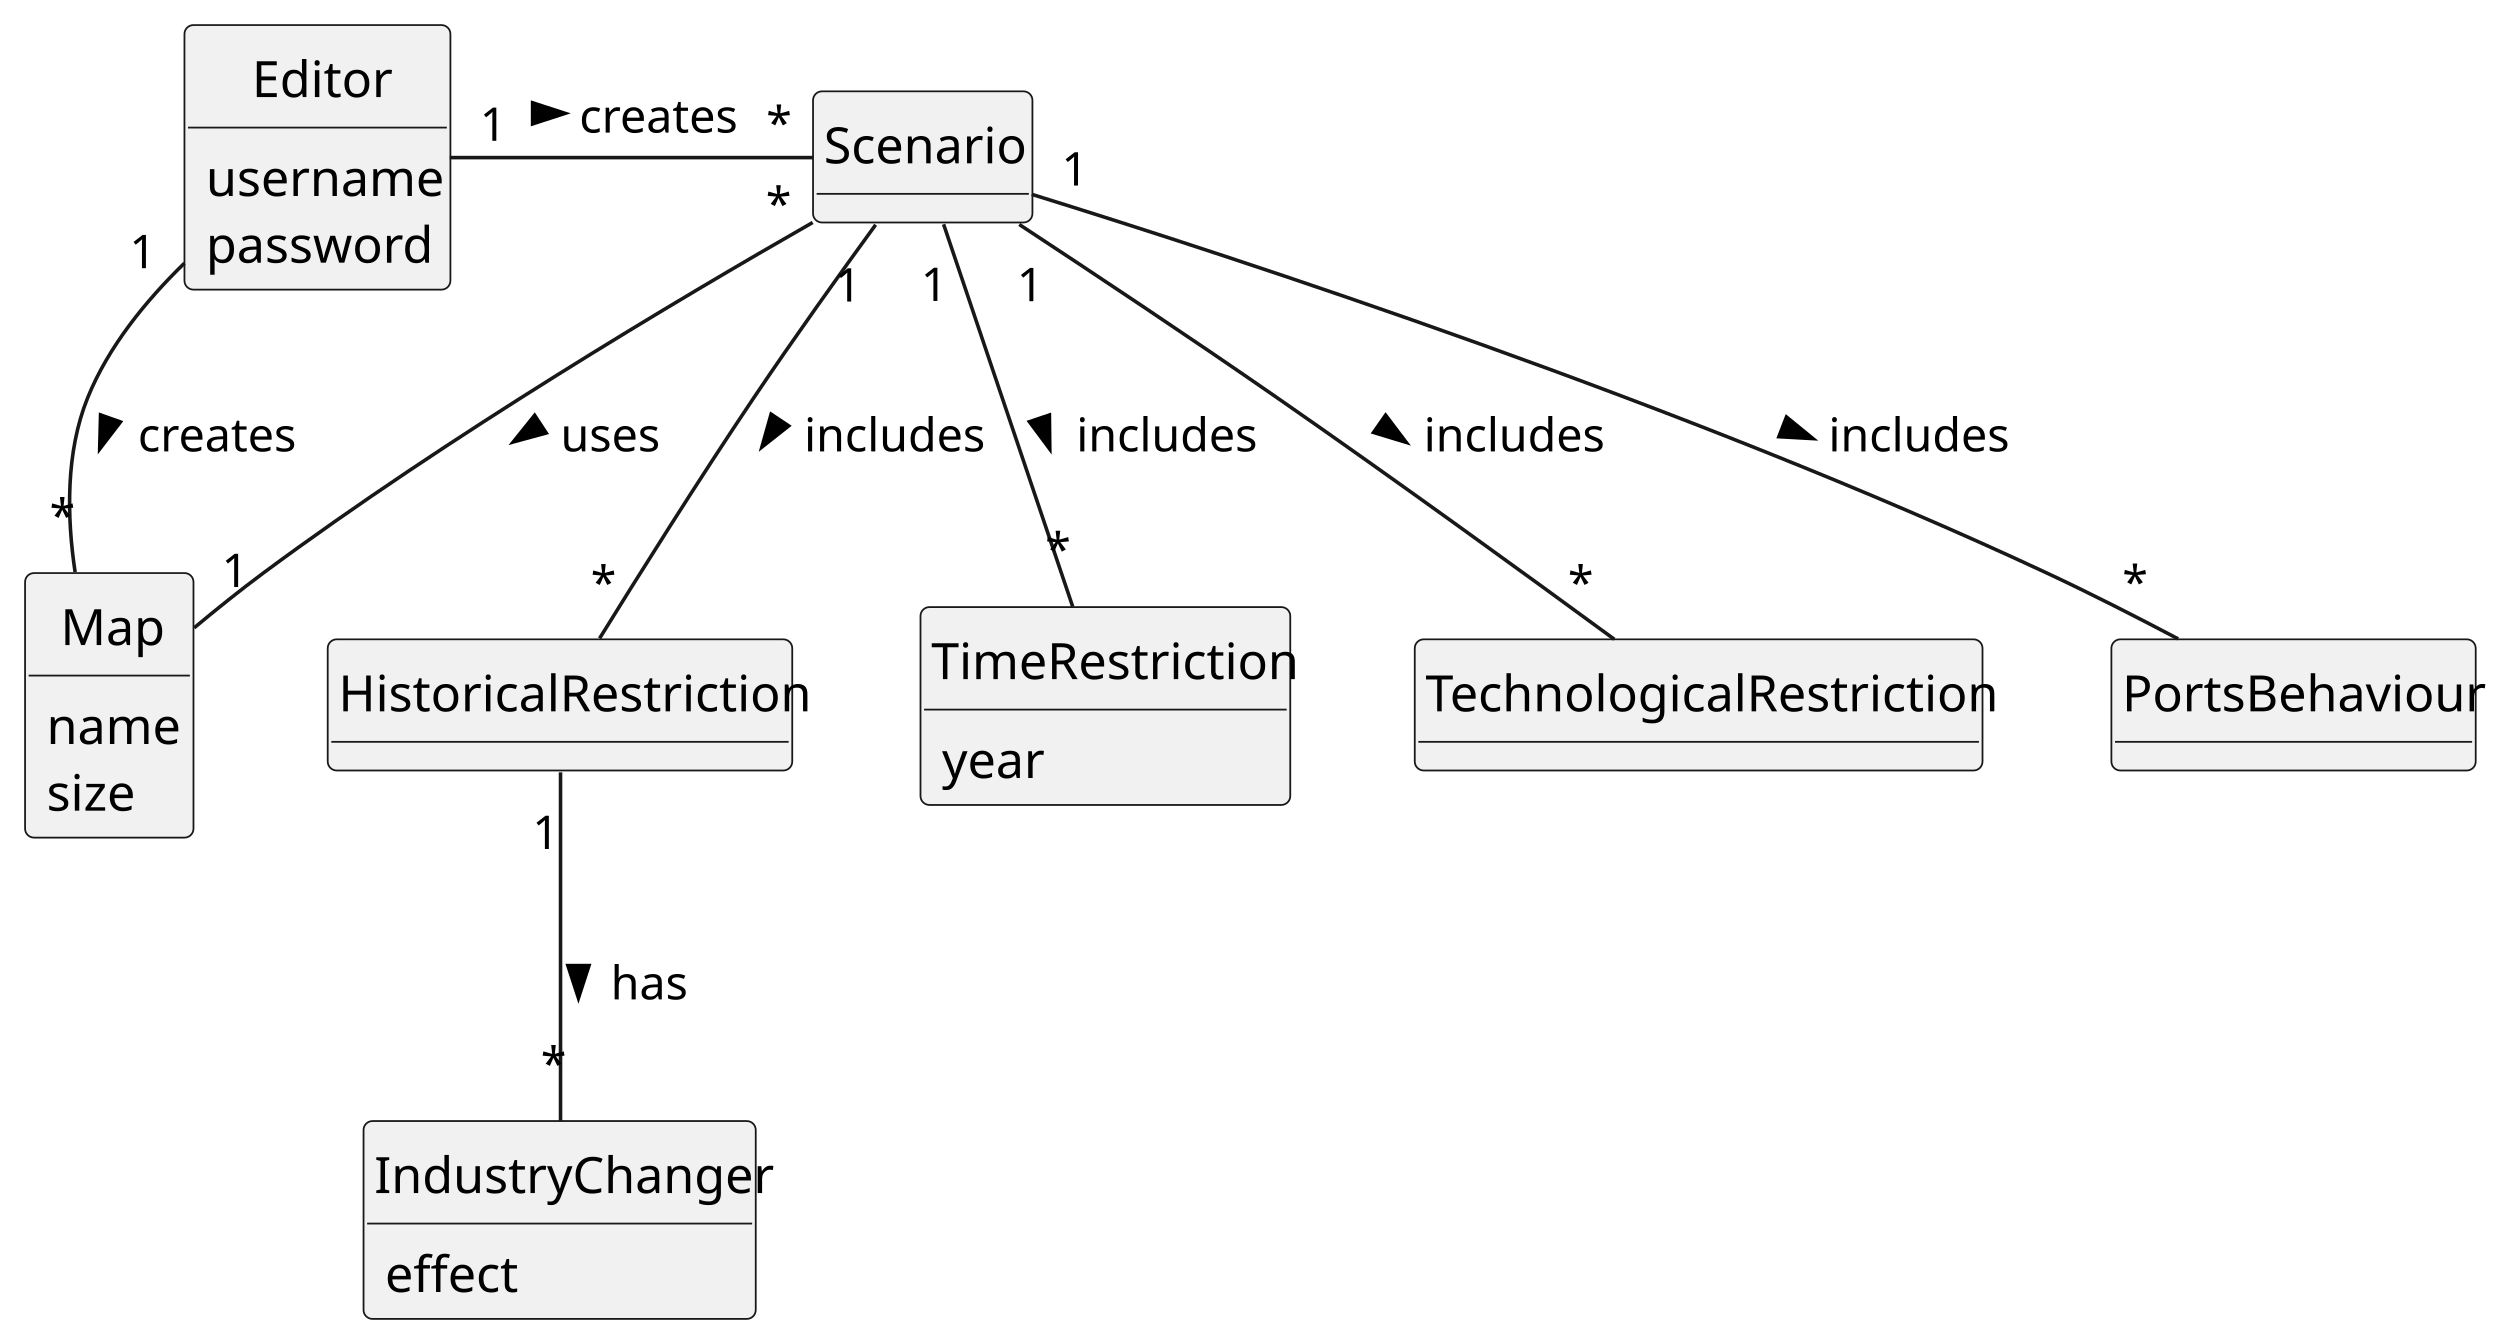
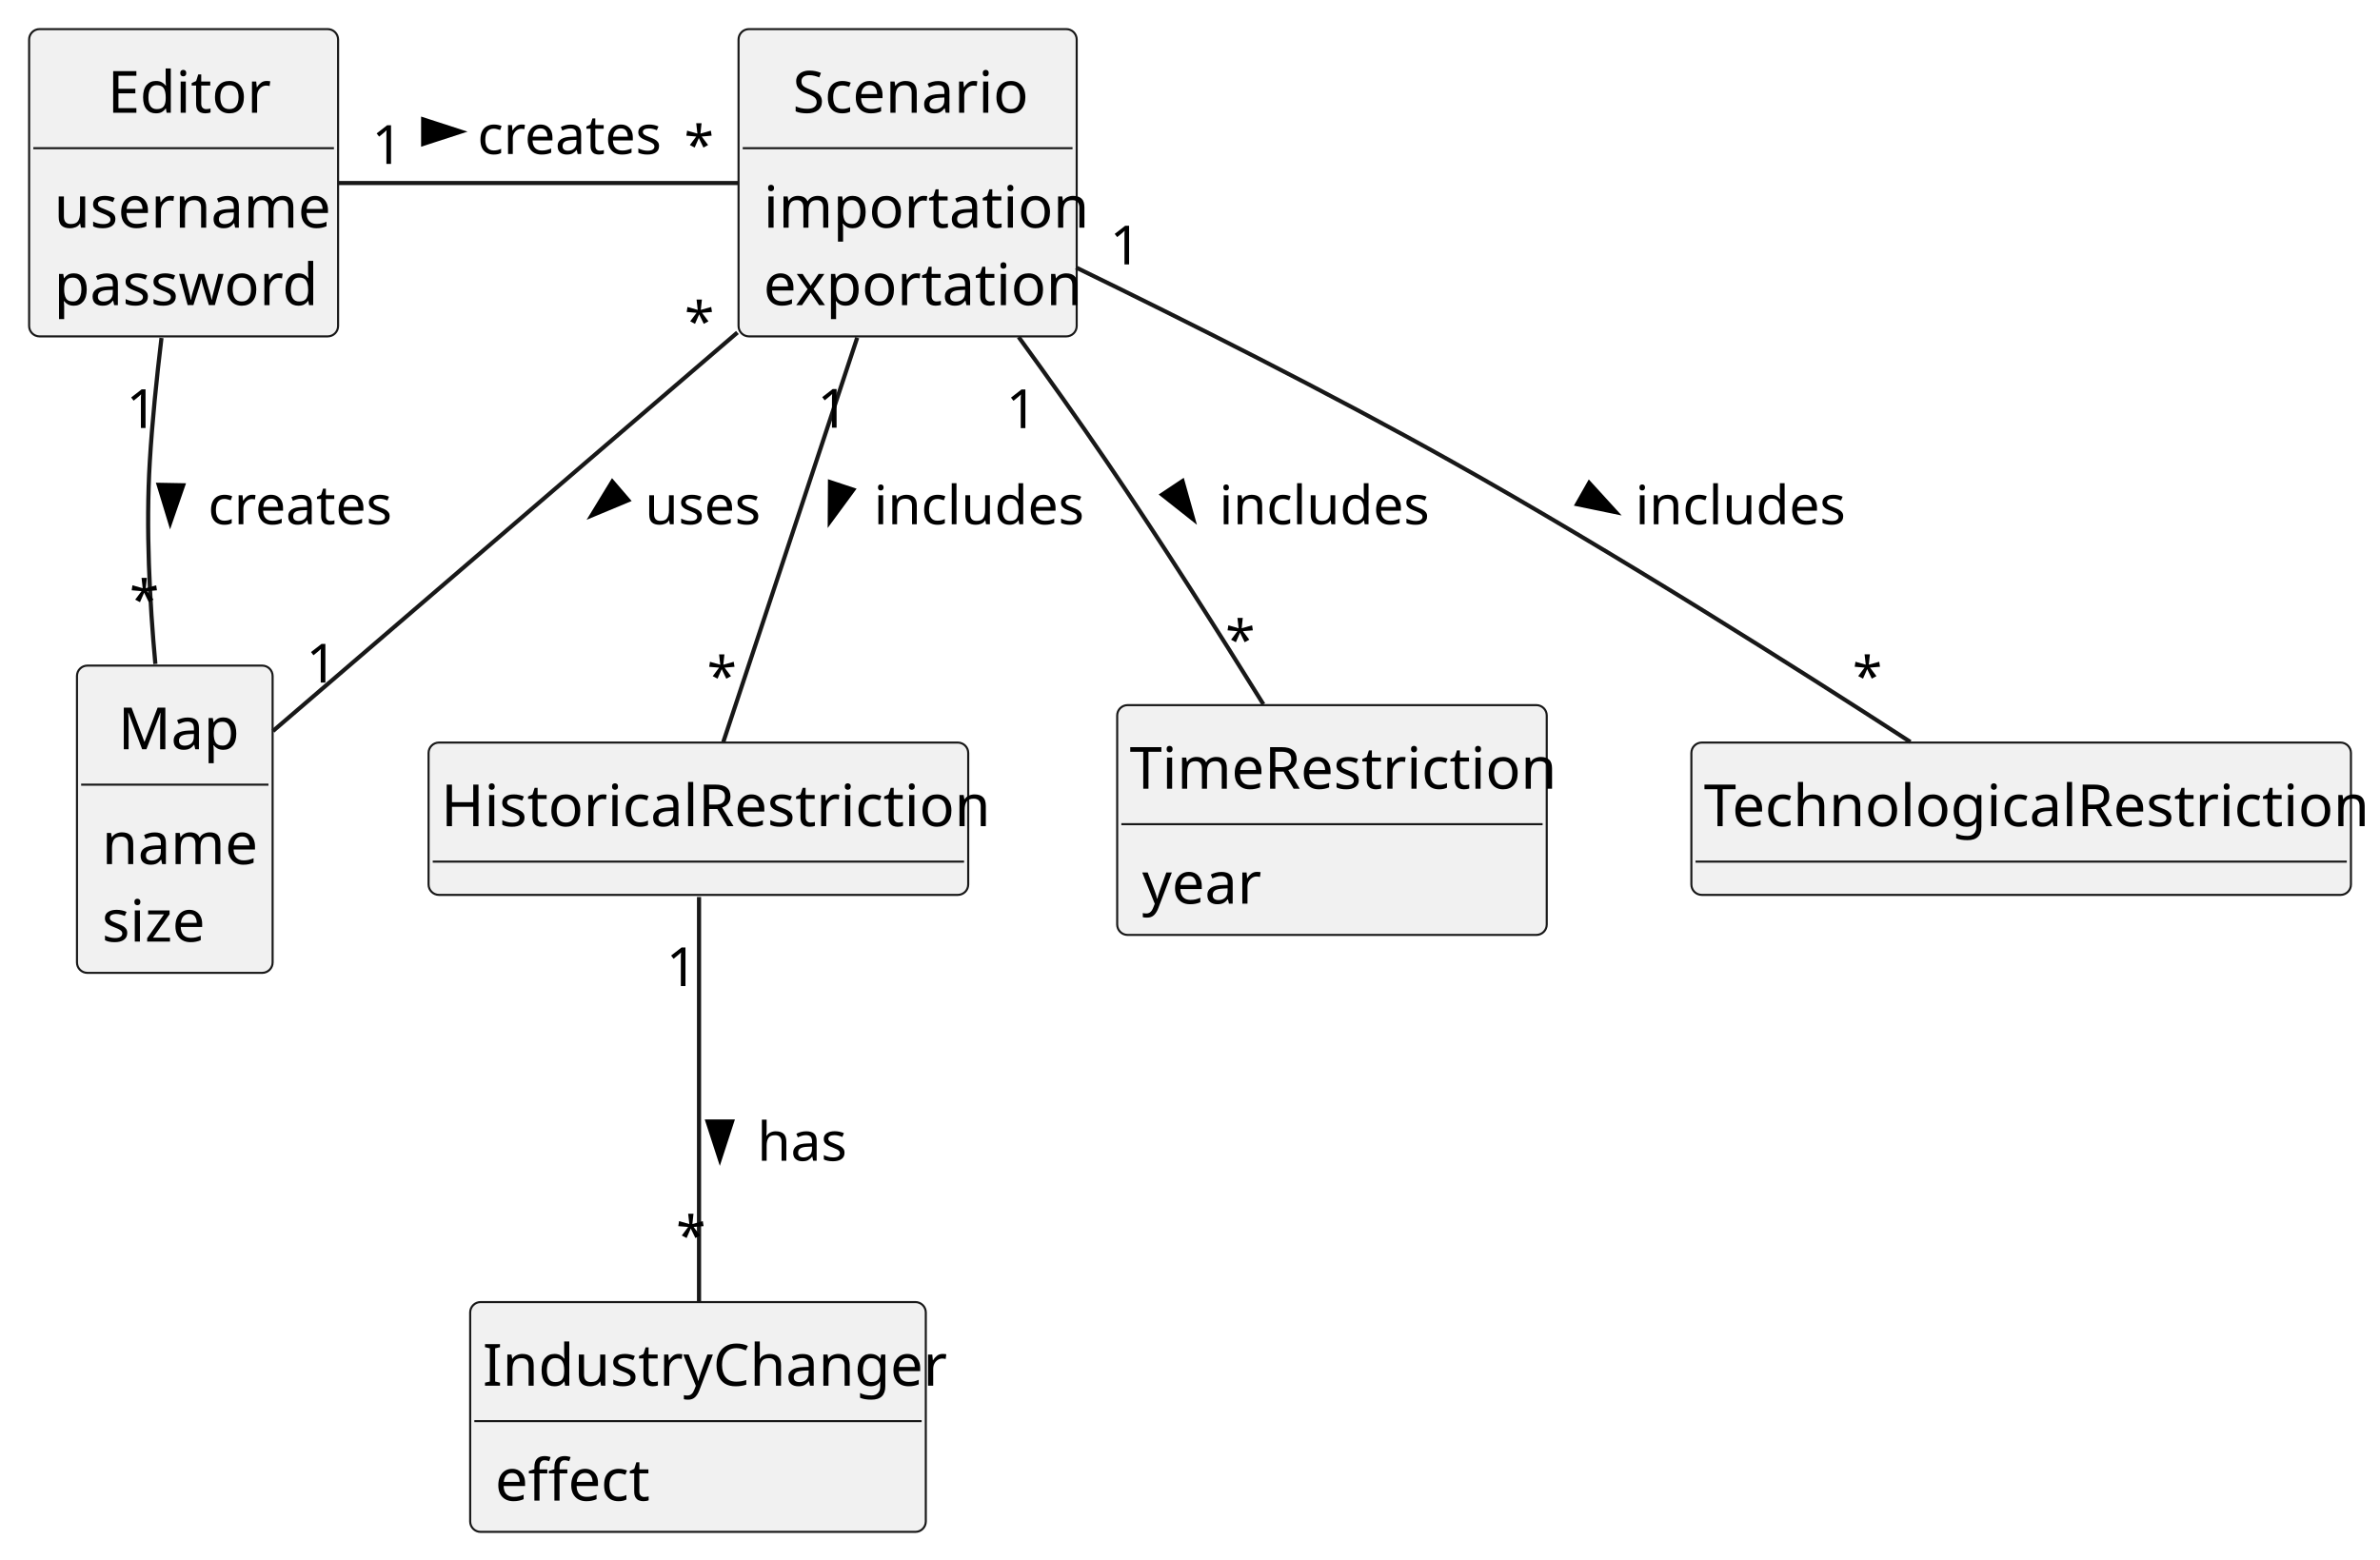
- <svg xmlns="http://www.w3.org/2000/svg" contentStyleType="text/css" height="375px" preserveAspectRatio="none" style="width:698px;height:375px;background:#FFFFFF;" version="1.1" viewBox="0 0 698 375" width="698px" zoomAndPan="magnify">
+ <svg xmlns="http://www.w3.org/2000/svg" contentStyleType="text/css" height="375px" preserveAspectRatio="none" style="width:572px;height:375px;background:#FFFFFF;" version="1.1" viewBox="0 0 572 375" width="572px" zoomAndPan="magnify">
  <defs />
  <g>
    <g id="elem_Map">
-       <rect codeLine="11" fill="#F1F1F1" height="73.863" id="Map" rx="2.5" ry="2.5" style="stroke:#181818;stroke-width:0.5;" width="47.02" x="7" y="160" />
-       <text fill="#000000" font-family="sans-serif" font-size="14" lengthAdjust="spacing" textLength="27.234" x="16.893" y="180.107">Map</text>
-       <line style="stroke:#181818;stroke-width:0.5;" x1="8" x2="53.02" y1="188.621" y2="188.621" />
-       <text fill="#000000" font-family="sans-serif" font-size="14" lengthAdjust="spacing" textLength="35.02" x="13" y="207.728">name</text>
-       <text fill="#000000" font-family="sans-serif" font-size="14" lengthAdjust="spacing" textLength="24.896" x="13" y="226.35">size</text>
+       <rect codeLine="11" fill="#F1F1F1" height="73.863" id="Map" rx="2.5" ry="2.5" style="stroke:#181818;stroke-width:0.5;" width="47.02" x="18.5" y="160" />
+       <text fill="#000000" font-family="sans-serif" font-size="14" lengthAdjust="spacing" textLength="27.234" x="28.393" y="180.107">Map</text>
+       <line style="stroke:#181818;stroke-width:0.5;" x1="19.5" x2="64.52" y1="188.621" y2="188.621" />
+       <text fill="#000000" font-family="sans-serif" font-size="14" lengthAdjust="spacing" textLength="35.02" x="24.5" y="207.728">name</text>
+       <text fill="#000000" font-family="sans-serif" font-size="14" lengthAdjust="spacing" textLength="24.896" x="24.5" y="226.35">size</text>
    </g>
    <g id="elem_Scenario">
-       <rect codeLine="16" fill="#F1F1F1" height="36.621" id="Scenario" rx="2.5" ry="2.5" style="stroke:#181818;stroke-width:0.5;" width="61.255" x="227" y="25.5" />
-       <text fill="#000000" font-family="sans-serif" font-size="14" lengthAdjust="spacing" textLength="55.255" x="230" y="45.607">Scenario</text>
-       <line style="stroke:#181818;stroke-width:0.5;" x1="228" x2="287.255" y1="54.121" y2="54.121" />
+       <rect codeLine="16" fill="#F1F1F1" height="73.863" id="Scenario" rx="2.5" ry="2.5" style="stroke:#181818;stroke-width:0.5;" width="81.269" x="177.5" y="7" />
+       <text fill="#000000" font-family="sans-serif" font-size="14" lengthAdjust="spacing" textLength="55.255" x="190.507" y="27.107">Scenario</text>
+       <line style="stroke:#181818;stroke-width:0.5;" x1="178.5" x2="257.769" y1="35.621" y2="35.621" />
+       <text fill="#000000" font-family="sans-serif" font-size="14" lengthAdjust="spacing" textLength="69.255" x="183.5" y="54.728">importation</text>
+       <text fill="#000000" font-family="sans-serif" font-size="14" lengthAdjust="spacing" textLength="69.269" x="183.5" y="73.35">exportation</text>
    </g>
    <g id="elem_Editor">
-       <rect codeLine="19" fill="#F1F1F1" height="73.863" id="Editor" rx="2.5" ry="2.5" style="stroke:#181818;stroke-width:0.5;" width="74.255" x="51.5" y="7" />
-       <text fill="#000000" font-family="sans-serif" font-size="14" lengthAdjust="spacing" textLength="36.572" x="70.341" y="27.107">Editor</text>
-       <line style="stroke:#181818;stroke-width:0.5;" x1="52.5" x2="124.755" y1="35.621" y2="35.621" />
-       <text fill="#000000" font-family="sans-serif" font-size="14" lengthAdjust="spacing" textLength="62.255" x="57.5" y="54.728">username</text>
-       <text fill="#000000" font-family="sans-serif" font-size="14" lengthAdjust="spacing" textLength="59.917" x="57.5" y="73.35">password</text>
+       <rect codeLine="21" fill="#F1F1F1" height="73.863" id="Editor" rx="2.5" ry="2.5" style="stroke:#181818;stroke-width:0.5;" width="74.255" x="7" y="7" />
+       <text fill="#000000" font-family="sans-serif" font-size="14" lengthAdjust="spacing" textLength="36.572" x="25.841" y="27.107">Editor</text>
+       <line style="stroke:#181818;stroke-width:0.5;" x1="8" x2="80.255" y1="35.621" y2="35.621" />
+       <text fill="#000000" font-family="sans-serif" font-size="14" lengthAdjust="spacing" textLength="62.255" x="13" y="54.728">username</text>
+       <text fill="#000000" font-family="sans-serif" font-size="14" lengthAdjust="spacing" textLength="59.917" x="13" y="73.35">password</text>
    </g>
    <g id="elem_HistoricalRestriction">
-       <rect codeLine="24" fill="#F1F1F1" height="36.621" id="HistoricalRestriction" rx="2.5" ry="2.5" style="stroke:#181818;stroke-width:0.5;" width="129.696" x="91.5" y="178.5" />
-       <text fill="#000000" font-family="sans-serif" font-size="14" lengthAdjust="spacing" textLength="123.696" x="94.5" y="198.607">HistoricalRestriction</text>
-       <line style="stroke:#181818;stroke-width:0.5;" x1="92.5" x2="220.196" y1="207.121" y2="207.121" />
+       <rect codeLine="26" fill="#F1F1F1" height="36.621" id="HistoricalRestriction" rx="2.5" ry="2.5" style="stroke:#181818;stroke-width:0.5;" width="129.696" x="103" y="178.5" />
+       <text fill="#000000" font-family="sans-serif" font-size="14" lengthAdjust="spacing" textLength="123.696" x="106" y="198.607">HistoricalRestriction</text>
+       <line style="stroke:#181818;stroke-width:0.5;" x1="104" x2="231.696" y1="207.121" y2="207.121" />
    </g>
    <g id="elem_TimeRestriction">
-       <rect codeLine="27" fill="#F1F1F1" height="55.242" id="TimeRestriction" rx="2.5" ry="2.5" style="stroke:#181818;stroke-width:0.5;" width="103.241" x="257" y="169.5" />
-       <text fill="#000000" font-family="sans-serif" font-size="14" lengthAdjust="spacing" textLength="97.241" x="260" y="189.607">TimeRestriction</text>
-       <line style="stroke:#181818;stroke-width:0.5;" x1="258" x2="359.241" y1="198.121" y2="198.121" />
-       <text fill="#000000" font-family="sans-serif" font-size="14" lengthAdjust="spacing" textLength="27.234" x="263" y="217.228">year</text>
+       <rect codeLine="29" fill="#F1F1F1" height="55.242" id="TimeRestriction" rx="2.5" ry="2.5" style="stroke:#181818;stroke-width:0.5;" width="103.241" x="268.5" y="169.5" />
+       <text fill="#000000" font-family="sans-serif" font-size="14" lengthAdjust="spacing" textLength="97.241" x="271.5" y="189.607">TimeRestriction</text>
+       <line style="stroke:#181818;stroke-width:0.5;" x1="269.5" x2="370.741" y1="198.121" y2="198.121" />
+       <text fill="#000000" font-family="sans-serif" font-size="14" lengthAdjust="spacing" textLength="27.234" x="274.5" y="217.228">year</text>
    </g>
    <g id="elem_TechnologicalRestriction">
-       <rect codeLine="31" fill="#F1F1F1" height="36.621" id="TechnologicalRestriction" rx="2.5" ry="2.5" style="stroke:#181818;stroke-width:0.5;" width="158.517" x="395" y="178.5" />
-       <text fill="#000000" font-family="sans-serif" font-size="14" lengthAdjust="spacing" textLength="152.517" x="398" y="198.607">TechnologicalRestriction</text>
-       <line style="stroke:#181818;stroke-width:0.5;" x1="396" x2="552.517" y1="207.121" y2="207.121" />
-     </g>
-     <g id="elem_PortsBehaviour">
-       <rect codeLine="34" fill="#F1F1F1" height="36.621" id="PortsBehaviour" rx="2.5" ry="2.5" style="stroke:#181818;stroke-width:0.5;" width="101.717" x="589.5" y="178.5" />
-       <text fill="#000000" font-family="sans-serif" font-size="14" lengthAdjust="spacing" textLength="95.717" x="592.5" y="198.607">PortsBehaviour</text>
-       <line style="stroke:#181818;stroke-width:0.5;" x1="590.5" x2="690.217" y1="207.121" y2="207.121" />
+       <rect codeLine="33" fill="#F1F1F1" height="36.621" id="TechnologicalRestriction" rx="2.5" ry="2.5" style="stroke:#181818;stroke-width:0.5;" width="158.517" x="406.5" y="178.5" />
+       <text fill="#000000" font-family="sans-serif" font-size="14" lengthAdjust="spacing" textLength="152.517" x="409.5" y="198.607">TechnologicalRestriction</text>
+       <line style="stroke:#181818;stroke-width:0.5;" x1="407.5" x2="564.017" y1="207.121" y2="207.121" />
    </g>
    <g id="elem_IndustryChanger">
-       <rect codeLine="37" fill="#F1F1F1" height="55.242" id="IndustryChanger" rx="2.5" ry="2.5" style="stroke:#181818;stroke-width:0.5;" width="109.503" x="101.5" y="313" />
-       <text fill="#000000" font-family="sans-serif" font-size="14" lengthAdjust="spacing" textLength="103.503" x="104.5" y="333.107">IndustryChanger</text>
-       <line style="stroke:#181818;stroke-width:0.5;" x1="102.5" x2="210.003" y1="341.621" y2="341.621" />
-       <text fill="#000000" font-family="sans-serif" font-size="14" lengthAdjust="spacing" textLength="34.241" x="107.5" y="360.728">effect</text>
+       <rect codeLine="36" fill="#F1F1F1" height="55.242" id="IndustryChanger" rx="2.5" ry="2.5" style="stroke:#181818;stroke-width:0.5;" width="109.503" x="113" y="313" />
+       <text fill="#000000" font-family="sans-serif" font-size="14" lengthAdjust="spacing" textLength="103.503" x="116" y="333.107">IndustryChanger</text>
+       <line style="stroke:#181818;stroke-width:0.5;" x1="114" x2="221.503" y1="341.621" y2="341.621" />
+       <text fill="#000000" font-family="sans-serif" font-size="14" lengthAdjust="spacing" textLength="34.241" x="119" y="360.728">effect</text>
    </g>
    <g id="link_Editor_Map">
-       <path codeLine="41" d="M51.49,73.48 C40.69,83.97 30.25,96.8 24.5,111 C18.33,126.22 18.64,144.22 20.97,159.73 " fill="none" id="Editor-Map" style="stroke:#181818;stroke-width:1.0;" />
-       <polygon fill="#000000" points="27.832,125.359,33.62,117.812,28.079,115.852,27.832,125.359" style="stroke:#000000;stroke-width:1.0;" />
-       <text fill="#000000" font-family="sans-serif" font-size="13" lengthAdjust="spacing" textLength="42.631" x="38.5" y="126.028">creates</text>
-       <text fill="#000000" font-family="sans-serif" font-size="13" lengthAdjust="spacing" textLength="7.23" x="36.132" y="74.88">1</text>
-       <text fill="#000000" font-family="sans-serif" font-size="13" lengthAdjust="spacing" textLength="5.059" x="13.831" y="148.644">*</text>
+       <path codeLine="40" d="M38.81,81.24 C37.65,90.89 36.58,101.32 36,111 C35.04,126.95 35.95,144.57 37.34,159.61 " fill="none" id="Editor-Map" style="stroke:#181818;stroke-width:1.0;" />
+       <polygon fill="#000000" points="40.906,125.645,44.014,116.656,38.138,116.546,40.906,125.645" style="stroke:#000000;stroke-width:1.0;" />
+       <text fill="#000000" font-family="sans-serif" font-size="13" lengthAdjust="spacing" textLength="42.631" x="50" y="126.028">creates</text>
+       <text fill="#000000" font-family="sans-serif" font-size="13" lengthAdjust="spacing" textLength="7.23" x="30.369" y="102.879">1</text>
+       <text fill="#000000" font-family="sans-serif" font-size="13" lengthAdjust="spacing" textLength="5.059" x="31.113" y="148.788">*</text>
    </g>
    <g id="link_Editor_Scenario">
-       <path codeLine="42" d="M125.59,44 C156,44 198.53,44 226.99,44 " fill="none" id="Editor-Scenario" style="stroke:#181818;stroke-width:1.0;" />
-       <polygon fill="#000000" points="157.75,31.645,148.705,28.707,148.705,34.584,157.75,31.645" style="stroke:#000000;stroke-width:1.0;" />
-       <text fill="#000000" font-family="sans-serif" font-size="13" lengthAdjust="spacing" textLength="42.631" x="161.75" y="37.028">creates</text>
-       <text fill="#000000" font-family="sans-serif" font-size="13" lengthAdjust="spacing" textLength="7.23" x="133.959" y="39.319">1</text>
-       <text fill="#000000" font-family="sans-serif" font-size="13" lengthAdjust="spacing" textLength="5.059" x="213.92" y="39.038">*</text>
+       <path codeLine="41" d="M81.33,44 C109.59,44 148.36,44 177.39,44 " fill="none" id="Editor-Scenario" style="stroke:#181818;stroke-width:1.0;" />
+       <polygon fill="#000000" points="110.75,31.645,101.705,28.707,101.705,34.584,110.75,31.645" style="stroke:#000000;stroke-width:1.0;" />
+       <text fill="#000000" font-family="sans-serif" font-size="13" lengthAdjust="spacing" textLength="42.631" x="114.75" y="37.028">creates</text>
+       <text fill="#000000" font-family="sans-serif" font-size="13" lengthAdjust="spacing" textLength="7.23" x="89.366" y="39.397">1</text>
+       <text fill="#000000" font-family="sans-serif" font-size="13" lengthAdjust="spacing" textLength="5.059" x="164.422" y="39.501">*</text>
    </g>
    <g id="link_Scenario_Map">
-       <path codeLine="43" d="M226.9,62.12 C189.58,83.44 125.1,121.75 73.5,160 C67.09,164.75 60.37,170.16 54.2,175.3 " fill="none" id="Scenario-Map" style="stroke:#181818;stroke-width:1.0;" />
-       <polygon fill="#000000" points="143.318,123.386,152.494,120.886,149.272,115.97,143.318,123.386" style="stroke:#000000;stroke-width:1.0;" />
-       <text fill="#000000" font-family="sans-serif" font-size="13" lengthAdjust="spacing" textLength="27.46" x="156.5" y="126.028">uses</text>
-       <text fill="#000000" font-family="sans-serif" font-size="13" lengthAdjust="spacing" textLength="5.059" x="213.808" y="61.575">*</text>
-       <text fill="#000000" font-family="sans-serif" font-size="13" lengthAdjust="spacing" textLength="7.23" x="61.88" y="163.895">1</text>
+       <path codeLine="42" d="M177.23,79.93 C165.53,89.96 152.76,100.91 141,111 C115.21,133.12 85.65,158.5 65.6,175.73 " fill="none" id="Scenario-Map" style="stroke:#181818;stroke-width:1.0;" />
+       <polygon fill="#000000" points="142.206,123.902,150.984,120.241,147.156,115.781,142.206,123.902" style="stroke:#000000;stroke-width:1.0;" />
+       <text fill="#000000" font-family="sans-serif" font-size="13" lengthAdjust="spacing" textLength="27.46" x="155" y="126.028">uses</text>
+       <text fill="#000000" font-family="sans-serif" font-size="13" lengthAdjust="spacing" textLength="5.059" x="164.504" y="81.882">*</text>
+       <text fill="#000000" font-family="sans-serif" font-size="13" lengthAdjust="spacing" textLength="7.23" x="73.591" y="164.076">1</text>
    </g>
    <g id="link_Scenario_HistoricalRestriction">
-       <path codeLine="44" d="M244.48,62.75 C234.89,75.93 221.65,94.43 210.5,111 C195.08,133.92 178.12,160.92 167.4,178.24 " fill="none" id="Scenario-HistoricalRestriction" style="stroke:#181818;stroke-width:1.0;" />
-       <polygon fill="#000000" points="212.724,124.804,220.19,118.912,215.301,115.65,212.724,124.804" style="stroke:#000000;stroke-width:1.0;" />
-       <text fill="#000000" font-family="sans-serif" font-size="13" lengthAdjust="spacing" textLength="47.696" x="224.5" y="126.028">includes</text>
-       <text fill="#000000" font-family="sans-serif" font-size="13" lengthAdjust="spacing" textLength="7.23" x="233.037" y="84.192">1</text>
-       <text fill="#000000" font-family="sans-serif" font-size="13" lengthAdjust="spacing" textLength="5.059" x="164.921" y="167.359">*</text>
+       <path codeLine="43" d="M206.02,81.17 C195.85,111.88 181.7,154.64 173.84,178.36 " fill="none" id="Scenario-HistoricalRestriction" style="stroke:#181818;stroke-width:1.0;" />
+       <polygon fill="#000000" points="199.428,125.392,205.061,117.729,199.482,115.882,199.428,125.392" style="stroke:#000000;stroke-width:1.0;" />
+       <text fill="#000000" font-family="sans-serif" font-size="13" lengthAdjust="spacing" textLength="47.696" x="210" y="126.028">includes</text>
+       <text fill="#000000" font-family="sans-serif" font-size="13" lengthAdjust="spacing" textLength="7.23" x="196.453" y="102.798">1</text>
+       <text fill="#000000" font-family="sans-serif" font-size="13" lengthAdjust="spacing" textLength="5.059" x="169.918" y="167.179">*</text>
    </g>
    <g id="link_Scenario_TechnologicalRestriction">
-       <path codeLine="45" d="M284.57,62.67 C304.57,75.81 332.39,94.29 356.5,111 C389.49,133.87 427.02,161.12 450.72,178.49 " fill="none" id="Scenario-TechnologicalRestriction" style="stroke:#181818;stroke-width:1.0;" />
-       <polygon fill="#000000" points="392.602,123.505,386.862,115.921,383.501,120.743,392.602,123.505" style="stroke:#000000;stroke-width:1.0;" />
-       <text fill="#000000" font-family="sans-serif" font-size="13" lengthAdjust="spacing" textLength="47.696" x="397.5" y="126.028">includes</text>
-       <text fill="#000000" font-family="sans-serif" font-size="13" lengthAdjust="spacing" textLength="7.23" x="283.901" y="84.09">1</text>
-       <text fill="#000000" font-family="sans-serif" font-size="13" lengthAdjust="spacing" textLength="5.059" x="437.755" y="167.349">*</text>
+       <path codeLine="44" d="M258.62,64.31 C284.74,77.01 319.23,94.31 349,111 C388.06,132.9 431.81,160.63 459.13,178.35 " fill="none" id="Scenario-TechnologicalRestriction" style="stroke:#181818;stroke-width:1.0;" />
+       <polygon fill="#000000" points="388.346,123.117,381.937,116.091,379.031,121.2,388.346,123.117" style="stroke:#000000;stroke-width:1.0;" />
+       <text fill="#000000" font-family="sans-serif" font-size="13" lengthAdjust="spacing" textLength="47.696" x="393" y="126.028">includes</text>
+       <text fill="#000000" font-family="sans-serif" font-size="13" lengthAdjust="spacing" textLength="7.23" x="266.751" y="63.555">1</text>
+       <text fill="#000000" font-family="sans-serif" font-size="13" lengthAdjust="spacing" textLength="5.059" x="445.219" y="167.166">*</text>
    </g>
    <g id="link_Scenario_TimeRestriction">
-       <path codeLine="46" d="M263.45,62.62 C272.33,88.91 289.12,138.62 299.5,169.37 " fill="none" id="Scenario-TimeRestriction" style="stroke:#181818;stroke-width:1.0;" />
-       <polygon fill="#000000" points="293.1,125.383,292.99,115.873,287.421,117.753,293.1,125.383" style="stroke:#000000;stroke-width:1.0;" />
-       <text fill="#000000" font-family="sans-serif" font-size="13" lengthAdjust="spacing" textLength="47.696" x="300.5" y="126.028">includes</text>
-       <text fill="#000000" font-family="sans-serif" font-size="13" lengthAdjust="spacing" textLength="7.23" x="257.105" y="84.027">1</text>
-       <text fill="#000000" font-family="sans-serif" font-size="13" lengthAdjust="spacing" textLength="5.059" x="291.82" y="158.049">*</text>
-     </g>
-     <g id="link_Scenario_PortsBehaviour">
-       <path codeLine="47" d="M288.07,54.26 C345.04,71.93 470.78,112.92 571.5,160 C583.62,165.66 596.68,172.33 608.15,178.38 " fill="none" id="Scenario-PortsBehaviour" style="stroke:#181818;stroke-width:1.0;" />
-       <polygon fill="#000000" points="506.162,122.453,498.791,116.443,496.666,121.923,506.162,122.453" style="stroke:#000000;stroke-width:1.0;" />
-       <text fill="#000000" font-family="sans-serif" font-size="13" lengthAdjust="spacing" textLength="47.696" x="510.5" y="126.028">includes</text>
-       <text fill="#000000" font-family="sans-serif" font-size="13" lengthAdjust="spacing" textLength="7.23" x="296.372" y="51.799">1</text>
-       <text fill="#000000" font-family="sans-serif" font-size="13" lengthAdjust="spacing" textLength="5.059" x="592.53" y="167.205">*</text>
+       <path codeLine="45" d="M244.82,81.02 C251.84,90.67 259.31,101.16 266,111 C279.08,130.23 293.14,152.42 303.64,169.3 " fill="none" id="Scenario-TimeRestriction" style="stroke:#181818;stroke-width:1.0;" />
+       <polygon fill="#000000" points="286.772,124.806,284.203,115.65,279.311,118.909,286.772,124.806" style="stroke:#000000;stroke-width:1.0;" />
+       <text fill="#000000" font-family="sans-serif" font-size="13" lengthAdjust="spacing" textLength="47.696" x="293" y="126.028">includes</text>
+       <text fill="#000000" font-family="sans-serif" font-size="13" lengthAdjust="spacing" textLength="7.23" x="241.825" y="102.909">1</text>
+       <text fill="#000000" font-family="sans-serif" font-size="13" lengthAdjust="spacing" textLength="5.059" x="294.495" y="158.415">*</text>
    </g>
    <g id="link_HistoricalRestriction_IndustryChanger">
-       <path codeLine="48" d="M156.5,215.63 C156.5,240.08 156.5,284.47 156.5,312.94 " fill="none" id="HistoricalRestriction-IndustryChanger" style="stroke:#181818;stroke-width:1.0;" />
-       <polygon fill="#000000" points="161.5,278.646,164.439,269.6,158.561,269.6,161.5,278.646" style="stroke:#000000;stroke-width:1.0;" />
-       <text fill="#000000" font-family="sans-serif" font-size="13" lengthAdjust="spacing" textLength="20.96" x="170.5" y="279.028">has</text>
-       <text fill="#000000" font-family="sans-serif" font-size="13" lengthAdjust="spacing" textLength="7.23" x="148.631" y="237.04">1</text>
-       <text fill="#000000" font-family="sans-serif" font-size="13" lengthAdjust="spacing" textLength="5.059" x="150.986" y="301.635">*</text>
+       <path codeLine="46" d="M168,215.63 C168,240.08 168,284.47 168,312.94 " fill="none" id="HistoricalRestriction-IndustryChanger" style="stroke:#181818;stroke-width:1.0;" />
+       <polygon fill="#000000" points="173,278.646,175.939,269.6,170.061,269.6,173,278.646" style="stroke:#000000;stroke-width:1.0;" />
+       <text fill="#000000" font-family="sans-serif" font-size="13" lengthAdjust="spacing" textLength="20.96" x="182" y="279.028">has</text>
+       <text fill="#000000" font-family="sans-serif" font-size="13" lengthAdjust="spacing" textLength="7.23" x="160.131" y="237.04">1</text>
+       <text fill="#000000" font-family="sans-serif" font-size="13" lengthAdjust="spacing" textLength="5.059" x="162.486" y="301.635">*</text>
    </g>
  </g>
</svg>
